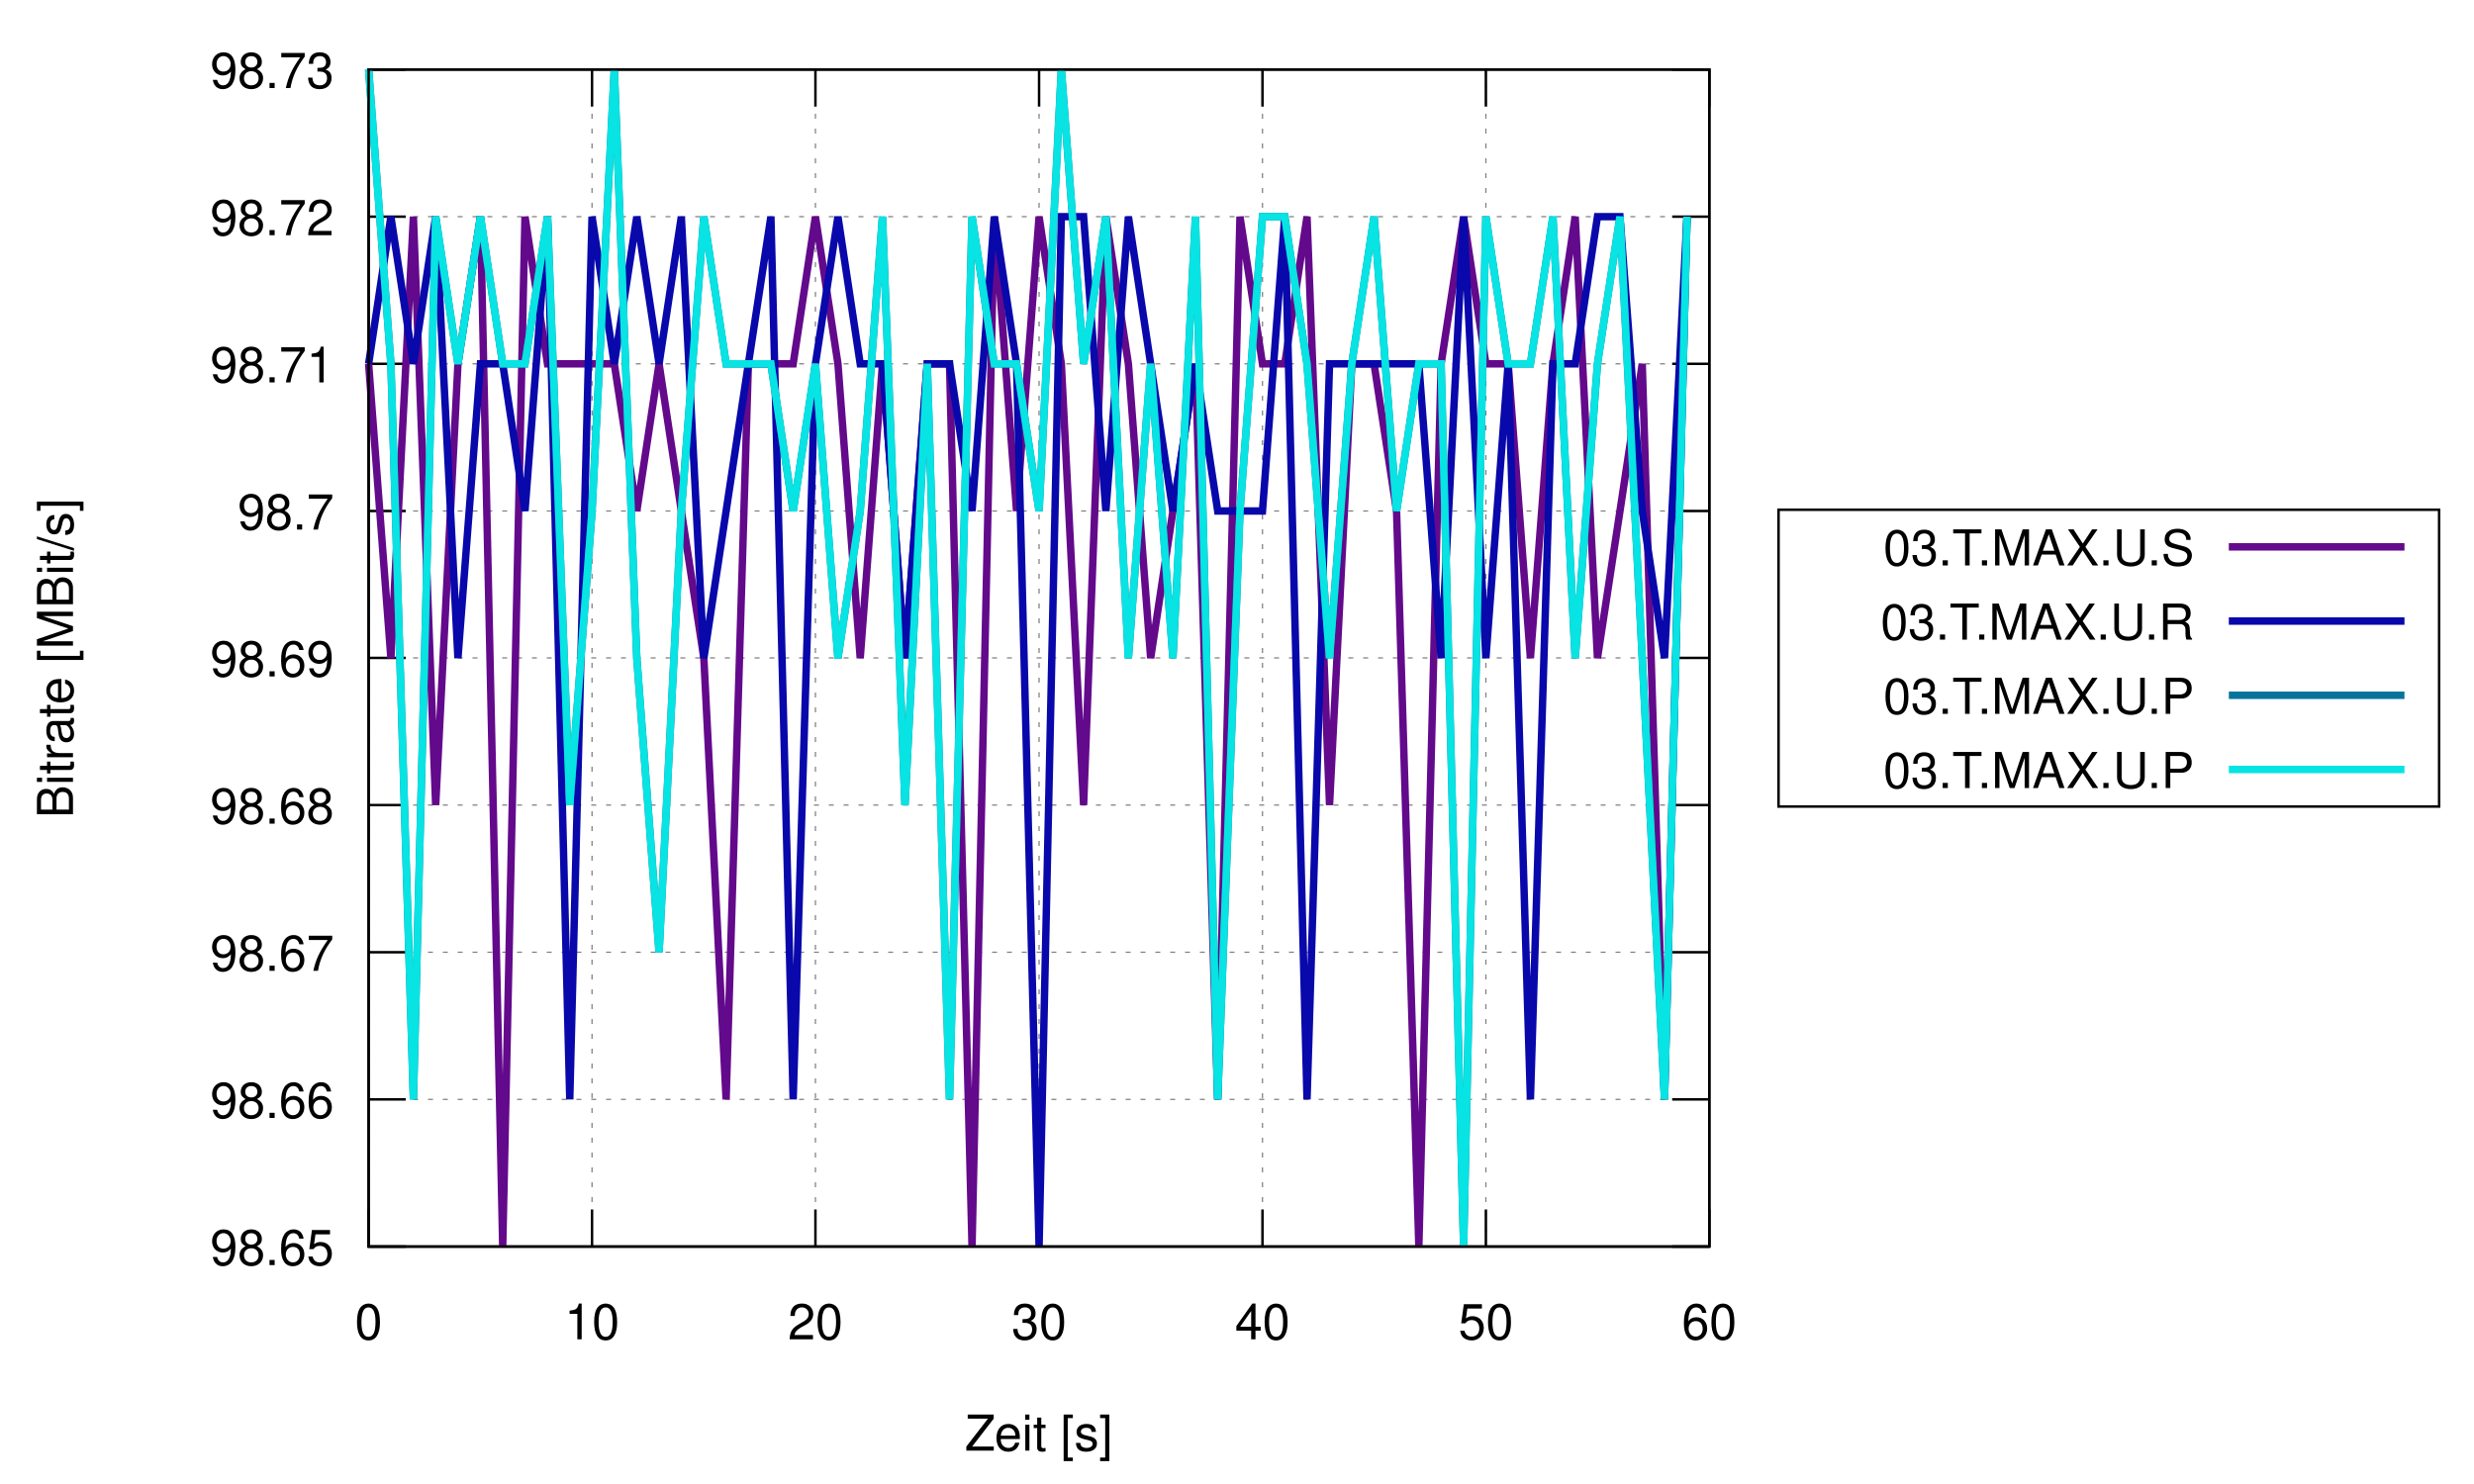
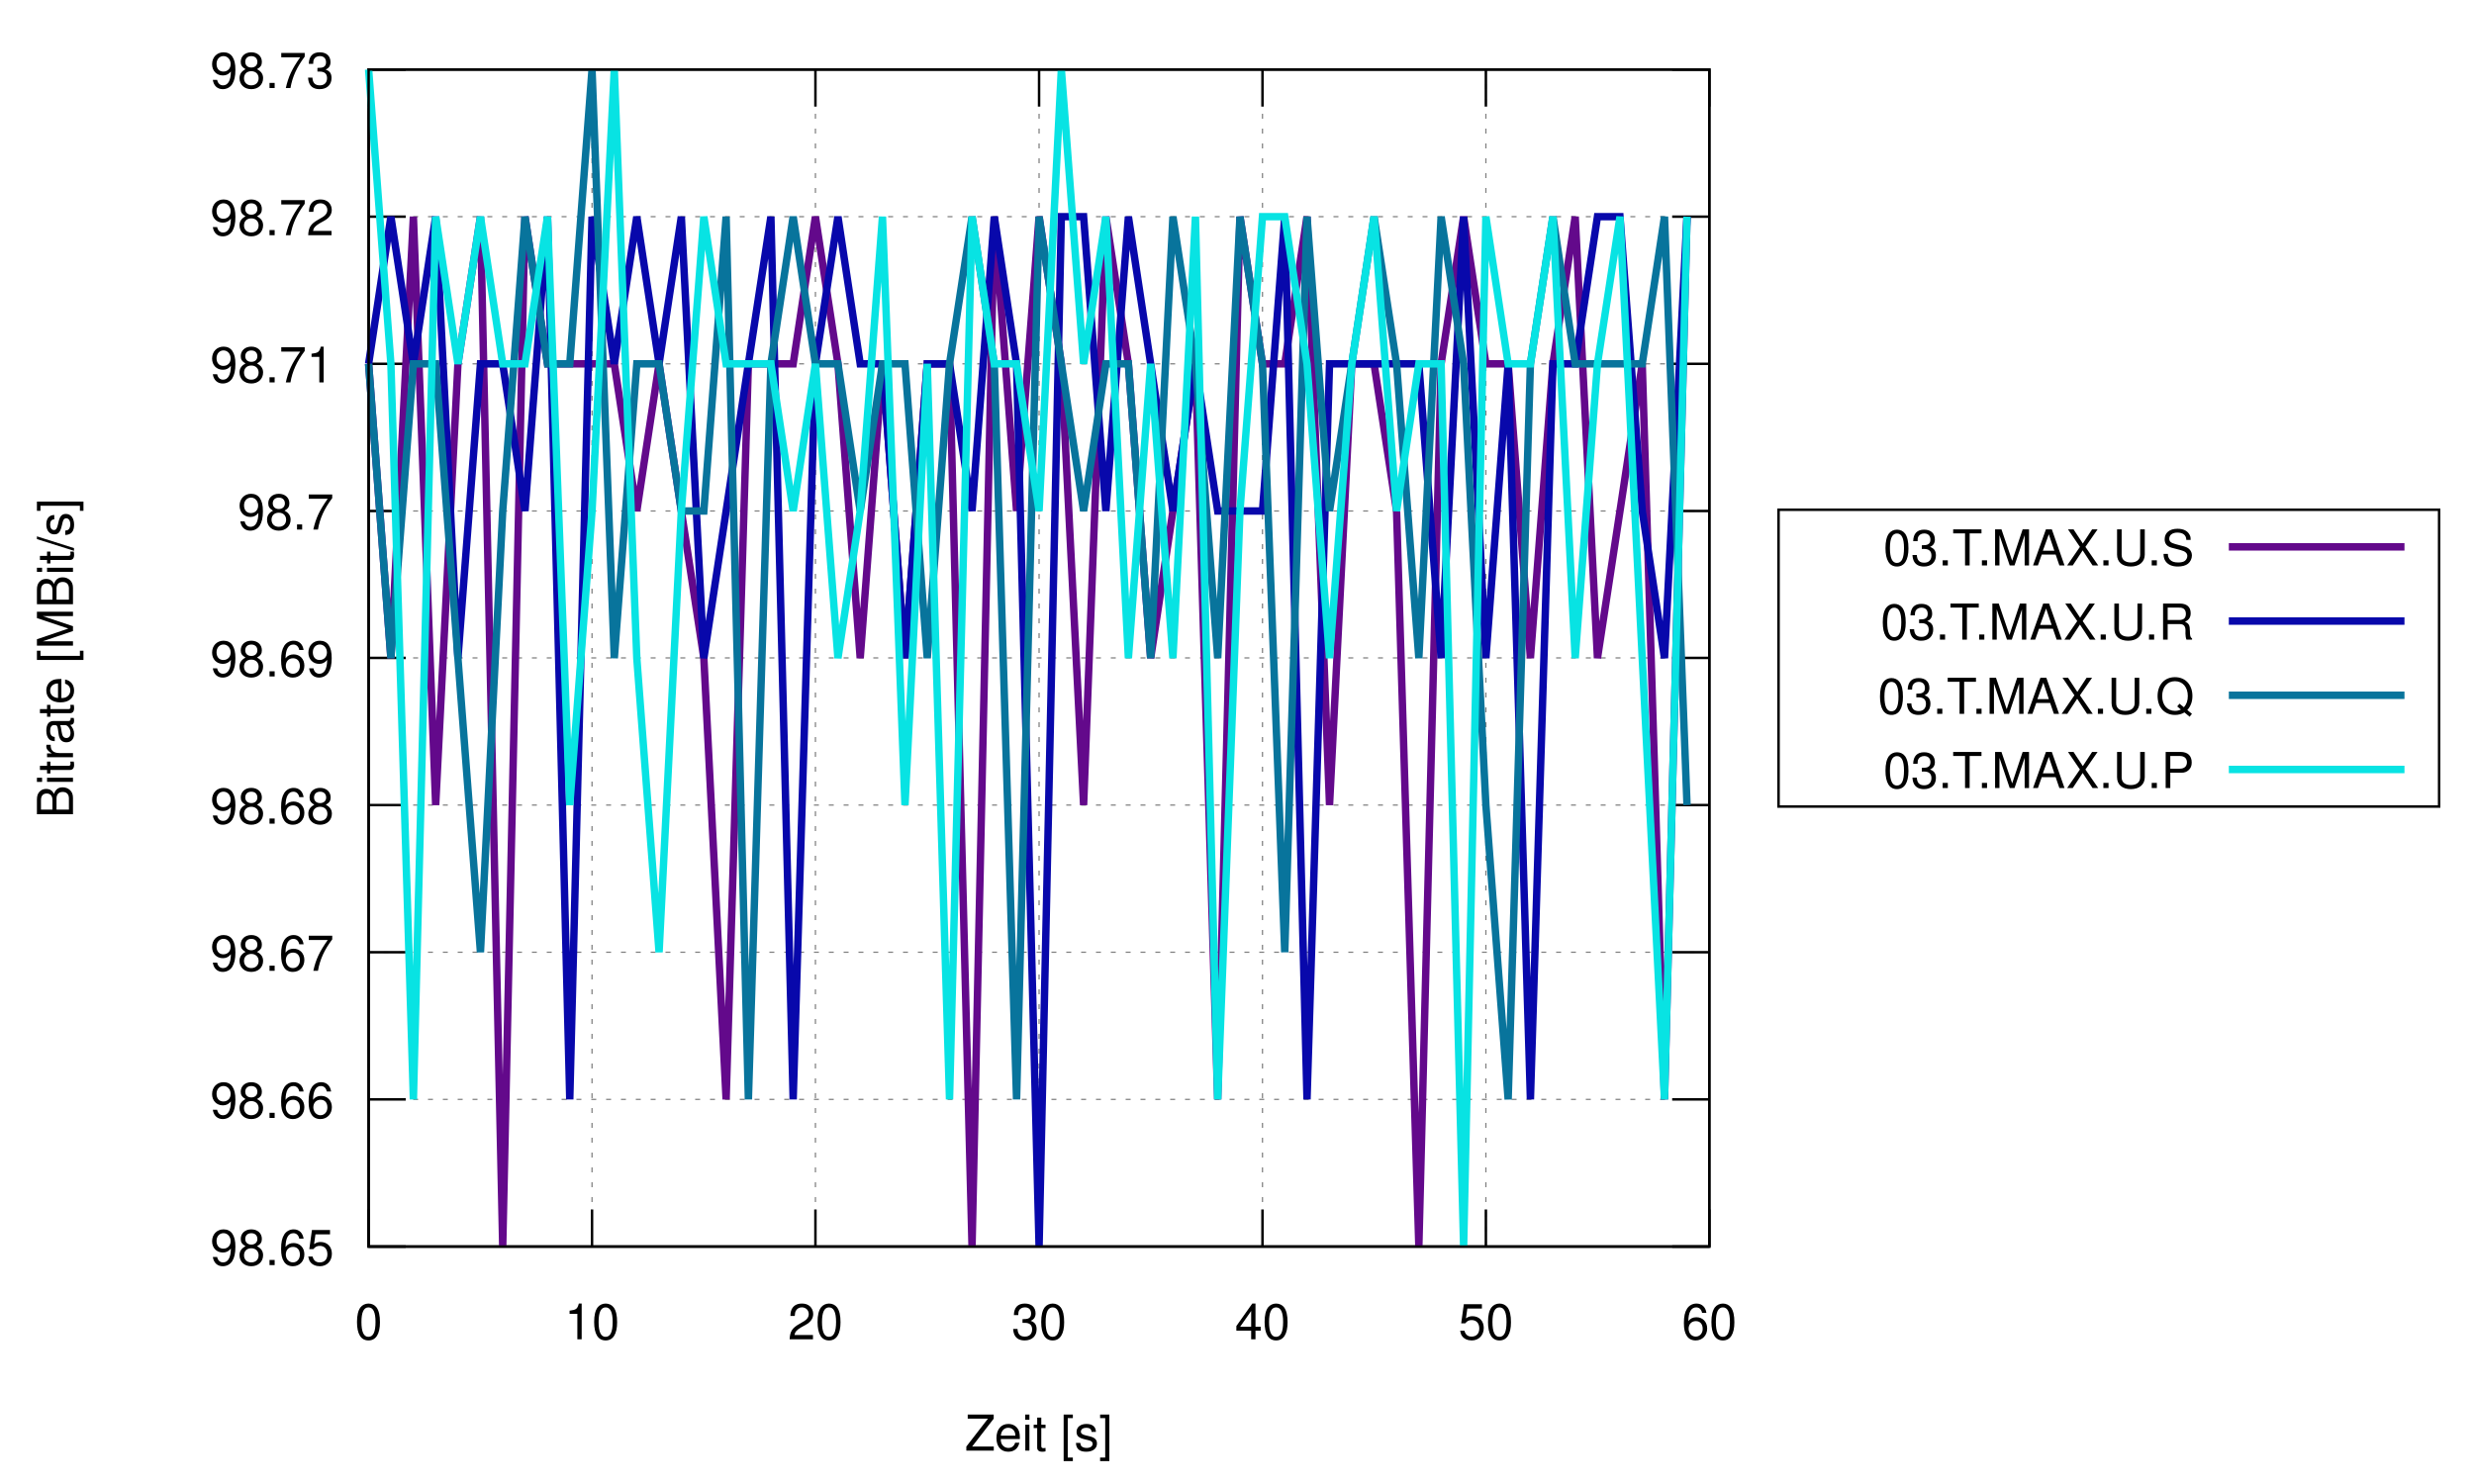
<svg xmlns="http://www.w3.org/2000/svg" xmlns:xlink="http://www.w3.org/1999/xlink" width="1000" height="600" viewBox="0 0 1000 600">
  <g id="gnuplot_canvas">
    <rect x="0" y="0" width="1000" height="600" fill="none" />
    <defs>
      <circle id="gpDot" r="0.5" stroke-width="0.5" />
      <path id="gpPt0" stroke-width="0.133" stroke="currentColor" d="M-1,0 h2 M0,-1 v2" />
      <path id="gpPt1" stroke-width="0.133" stroke="currentColor" d="M-1,-1 L1,1 M1,-1 L-1,1" />
      <path id="gpPt2" stroke-width="0.133" stroke="currentColor" d="M-1,0 L1,0 M0,-1 L0,1 M-1,-1 L1,1 M-1,1 L1,-1" />
      <rect id="gpPt3" stroke-width="0.133" stroke="currentColor" x="-1" y="-1" width="2" height="2" />
      <rect id="gpPt4" stroke-width="0.133" stroke="currentColor" fill="currentColor" x="-1" y="-1" width="2" height="2" />
      <circle id="gpPt5" stroke-width="0.133" stroke="currentColor" cx="0" cy="0" r="1" />
      <use xlink:href="#gpPt5" id="gpPt6" fill="currentColor" stroke="none" />
      <path id="gpPt7" stroke-width="0.133" stroke="currentColor" d="M0,-1.33 L-1.33,0.67 L1.33,0.67 z" />
      <use xlink:href="#gpPt7" id="gpPt8" fill="currentColor" stroke="none" />
      <use xlink:href="#gpPt7" id="gpPt9" stroke="currentColor" transform="rotate(180)" />
      <use xlink:href="#gpPt9" id="gpPt10" fill="currentColor" stroke="none" />
      <use xlink:href="#gpPt3" id="gpPt11" stroke="currentColor" transform="rotate(45)" />
      <use xlink:href="#gpPt11" id="gpPt12" fill="currentColor" stroke="none" />
      <path id="gpPt13" stroke-width="0.133" stroke="currentColor" d="M0,1.330 L1.265,0.411 L0.782,-1.067 L-0.782,-1.076 L-1.265,0.411 z" />
      <use xlink:href="#gpPt13" id="gpPt14" fill="currentColor" stroke="none" />
      <filter id="textbox" filterUnits="objectBoundingBox" x="0" y="0" height="1" width="1">
        <feFlood flood-color="white" flood-opacity="1" result="bgnd" />
        <feComposite in="SourceGraphic" in2="bgnd" operator="atop" />
      </filter>
      <filter id="greybox" filterUnits="objectBoundingBox" x="0" y="0" height="1" width="1">
        <feFlood flood-color="lightgrey" flood-opacity="1" result="grey" />
        <feComposite in="SourceGraphic" in2="grey" operator="atop" />
      </filter>
    </defs>
    <g fill="none" color="white" stroke="currentColor" stroke-width="1.00" stroke-linecap="butt" stroke-linejoin="miter">
</g>
    <g fill="none" color="black" stroke="currentColor" stroke-width="1.00" stroke-linecap="butt" stroke-linejoin="miter">
</g>
    <g fill="none" color="black" stroke="black" stroke-width="0.50" stroke-linecap="butt" stroke-linejoin="miter">
</g>
    <g fill="none" color="gray" stroke="currentColor" stroke-width="0.50" stroke-linecap="butt" stroke-linejoin="miter">
      <path stroke="gray" stroke-dasharray="2,4" class="gridline" d="M149.0,504.0 L690.9,504.0  " />
    </g>
    <g fill="none" color="gray" stroke="gray" stroke-width="1.00" stroke-linecap="butt" stroke-linejoin="miter">
</g>
    <g fill="none" color="black" stroke="currentColor" stroke-width="1.00" stroke-linecap="butt" stroke-linejoin="miter">
      <path stroke="black" d="M149.0,504.0 L164.0,504.0 M690.9,504.0 L675.9,504.0  " />
      <g transform="translate(135.0,511.5)" stroke="none" fill="black" font-family="Helvetica" font-size="20.00" text-anchor="end">
        <text>
          <tspan font-family="Helvetica"> 98.65</tspan>
        </text>
      </g>
    </g>
    <g fill="none" color="black" stroke="currentColor" stroke-width="1.00" stroke-linecap="butt" stroke-linejoin="miter">
</g>
    <g fill="none" color="black" stroke="black" stroke-width="0.50" stroke-linecap="butt" stroke-linejoin="miter">
</g>
    <g fill="none" color="gray" stroke="currentColor" stroke-width="0.50" stroke-linecap="butt" stroke-linejoin="miter">
      <path stroke="gray" stroke-dasharray="2,4" class="gridline" d="M149.0,444.5 L690.9,444.5  " />
    </g>
    <g fill="none" color="gray" stroke="gray" stroke-width="1.00" stroke-linecap="butt" stroke-linejoin="miter">
</g>
    <g fill="none" color="black" stroke="currentColor" stroke-width="1.00" stroke-linecap="butt" stroke-linejoin="miter">
      <path stroke="black" d="M149.0,444.5 L164.0,444.5 M690.9,444.5 L675.9,444.5  " />
      <g transform="translate(135.0,452.0)" stroke="none" fill="black" font-family="Helvetica" font-size="20.00" text-anchor="end">
        <text>
          <tspan font-family="Helvetica"> 98.66</tspan>
        </text>
      </g>
    </g>
    <g fill="none" color="black" stroke="currentColor" stroke-width="1.00" stroke-linecap="butt" stroke-linejoin="miter">
</g>
    <g fill="none" color="black" stroke="black" stroke-width="0.50" stroke-linecap="butt" stroke-linejoin="miter">
</g>
    <g fill="none" color="gray" stroke="currentColor" stroke-width="0.50" stroke-linecap="butt" stroke-linejoin="miter">
      <path stroke="gray" stroke-dasharray="2,4" class="gridline" d="M149.0,385.0 L690.9,385.0  " />
    </g>
    <g fill="none" color="gray" stroke="gray" stroke-width="1.00" stroke-linecap="butt" stroke-linejoin="miter">
</g>
    <g fill="none" color="black" stroke="currentColor" stroke-width="1.00" stroke-linecap="butt" stroke-linejoin="miter">
      <path stroke="black" d="M149.0,385.0 L164.0,385.0 M690.9,385.0 L675.9,385.0  " />
      <g transform="translate(135.0,392.5)" stroke="none" fill="black" font-family="Helvetica" font-size="20.00" text-anchor="end">
        <text>
          <tspan font-family="Helvetica"> 98.67</tspan>
        </text>
      </g>
    </g>
    <g fill="none" color="black" stroke="currentColor" stroke-width="1.00" stroke-linecap="butt" stroke-linejoin="miter">
</g>
    <g fill="none" color="black" stroke="black" stroke-width="0.50" stroke-linecap="butt" stroke-linejoin="miter">
</g>
    <g fill="none" color="gray" stroke="currentColor" stroke-width="0.50" stroke-linecap="butt" stroke-linejoin="miter">
      <path stroke="gray" stroke-dasharray="2,4" class="gridline" d="M149.0,325.5 L690.9,325.5  " />
    </g>
    <g fill="none" color="gray" stroke="gray" stroke-width="1.00" stroke-linecap="butt" stroke-linejoin="miter">
</g>
    <g fill="none" color="black" stroke="currentColor" stroke-width="1.00" stroke-linecap="butt" stroke-linejoin="miter">
      <path stroke="black" d="M149.0,325.5 L164.0,325.5 M690.9,325.5 L675.9,325.5  " />
      <g transform="translate(135.0,333.0)" stroke="none" fill="black" font-family="Helvetica" font-size="20.00" text-anchor="end">
        <text>
          <tspan font-family="Helvetica"> 98.68</tspan>
        </text>
      </g>
    </g>
    <g fill="none" color="black" stroke="currentColor" stroke-width="1.00" stroke-linecap="butt" stroke-linejoin="miter">
</g>
    <g fill="none" color="black" stroke="black" stroke-width="0.50" stroke-linecap="butt" stroke-linejoin="miter">
</g>
    <g fill="none" color="gray" stroke="currentColor" stroke-width="0.50" stroke-linecap="butt" stroke-linejoin="miter">
      <path stroke="gray" stroke-dasharray="2,4" class="gridline" d="M149.0,266.0 L690.9,266.0  " />
    </g>
    <g fill="none" color="gray" stroke="gray" stroke-width="1.00" stroke-linecap="butt" stroke-linejoin="miter">
</g>
    <g fill="none" color="black" stroke="currentColor" stroke-width="1.00" stroke-linecap="butt" stroke-linejoin="miter">
      <path stroke="black" d="M149.0,266.0 L164.0,266.0 M690.9,266.0 L675.9,266.0  " />
      <g transform="translate(135.0,273.5)" stroke="none" fill="black" font-family="Helvetica" font-size="20.00" text-anchor="end">
        <text>
          <tspan font-family="Helvetica"> 98.69</tspan>
        </text>
      </g>
    </g>
    <g fill="none" color="black" stroke="currentColor" stroke-width="1.00" stroke-linecap="butt" stroke-linejoin="miter">
</g>
    <g fill="none" color="black" stroke="black" stroke-width="0.50" stroke-linecap="butt" stroke-linejoin="miter">
</g>
    <g fill="none" color="gray" stroke="currentColor" stroke-width="0.50" stroke-linecap="butt" stroke-linejoin="miter">
      <path stroke="gray" stroke-dasharray="2,4" class="gridline" d="M149.0,206.6 L690.9,206.6  " />
    </g>
    <g fill="none" color="gray" stroke="gray" stroke-width="1.00" stroke-linecap="butt" stroke-linejoin="miter">
</g>
    <g fill="none" color="black" stroke="currentColor" stroke-width="1.00" stroke-linecap="butt" stroke-linejoin="miter">
      <path stroke="black" d="M149.0,206.6 L164.0,206.6 M690.9,206.6 L675.9,206.6  " />
      <g transform="translate(135.0,214.1)" stroke="none" fill="black" font-family="Helvetica" font-size="20.00" text-anchor="end">
        <text>
          <tspan font-family="Helvetica"> 98.7</tspan>
        </text>
      </g>
    </g>
    <g fill="none" color="black" stroke="currentColor" stroke-width="1.00" stroke-linecap="butt" stroke-linejoin="miter">
</g>
    <g fill="none" color="black" stroke="black" stroke-width="0.50" stroke-linecap="butt" stroke-linejoin="miter">
</g>
    <g fill="none" color="gray" stroke="currentColor" stroke-width="0.50" stroke-linecap="butt" stroke-linejoin="miter">
      <path stroke="gray" stroke-dasharray="2,4" class="gridline" d="M149.0,147.1 L690.9,147.1  " />
    </g>
    <g fill="none" color="gray" stroke="gray" stroke-width="1.00" stroke-linecap="butt" stroke-linejoin="miter">
</g>
    <g fill="none" color="black" stroke="currentColor" stroke-width="1.00" stroke-linecap="butt" stroke-linejoin="miter">
      <path stroke="black" d="M149.0,147.1 L164.0,147.1 M690.9,147.1 L675.9,147.1  " />
      <g transform="translate(135.0,154.6)" stroke="none" fill="black" font-family="Helvetica" font-size="20.00" text-anchor="end">
        <text>
          <tspan font-family="Helvetica"> 98.71</tspan>
        </text>
      </g>
    </g>
    <g fill="none" color="black" stroke="currentColor" stroke-width="1.00" stroke-linecap="butt" stroke-linejoin="miter">
</g>
    <g fill="none" color="black" stroke="black" stroke-width="0.50" stroke-linecap="butt" stroke-linejoin="miter">
</g>
    <g fill="none" color="gray" stroke="currentColor" stroke-width="0.50" stroke-linecap="butt" stroke-linejoin="miter">
      <path stroke="gray" stroke-dasharray="2,4" class="gridline" d="M149.0,87.6 L690.9,87.6  " />
    </g>
    <g fill="none" color="gray" stroke="gray" stroke-width="1.00" stroke-linecap="butt" stroke-linejoin="miter">
</g>
    <g fill="none" color="black" stroke="currentColor" stroke-width="1.00" stroke-linecap="butt" stroke-linejoin="miter">
      <path stroke="black" d="M149.0,87.6 L164.0,87.6 M690.9,87.6 L675.9,87.6  " />
      <g transform="translate(135.0,95.1)" stroke="none" fill="black" font-family="Helvetica" font-size="20.00" text-anchor="end">
        <text>
          <tspan font-family="Helvetica"> 98.72</tspan>
        </text>
      </g>
    </g>
    <g fill="none" color="black" stroke="currentColor" stroke-width="1.00" stroke-linecap="butt" stroke-linejoin="miter">
</g>
    <g fill="none" color="black" stroke="black" stroke-width="0.50" stroke-linecap="butt" stroke-linejoin="miter">
</g>
    <g fill="none" color="gray" stroke="currentColor" stroke-width="0.50" stroke-linecap="butt" stroke-linejoin="miter">
      <path stroke="gray" stroke-dasharray="2,4" class="gridline" d="M149.0,28.1 L690.9,28.1  " />
    </g>
    <g fill="none" color="gray" stroke="gray" stroke-width="1.00" stroke-linecap="butt" stroke-linejoin="miter">
</g>
    <g fill="none" color="black" stroke="currentColor" stroke-width="1.00" stroke-linecap="butt" stroke-linejoin="miter">
      <path stroke="black" d="M149.0,28.1 L164.0,28.1 M690.9,28.1 L675.9,28.1  " />
      <g transform="translate(135.0,35.6)" stroke="none" fill="black" font-family="Helvetica" font-size="20.00" text-anchor="end">
        <text>
          <tspan font-family="Helvetica"> 98.73</tspan>
        </text>
      </g>
    </g>
    <g fill="none" color="black" stroke="currentColor" stroke-width="1.00" stroke-linecap="butt" stroke-linejoin="miter">
</g>
    <g fill="none" color="black" stroke="black" stroke-width="0.50" stroke-linecap="butt" stroke-linejoin="miter">
</g>
    <g fill="none" color="gray" stroke="currentColor" stroke-width="0.50" stroke-linecap="butt" stroke-linejoin="miter">
      <path stroke="gray" stroke-dasharray="2,4" class="gridline" d="M149.0,504.0 L149.0,28.1  " />
    </g>
    <g fill="none" color="gray" stroke="gray" stroke-width="1.00" stroke-linecap="butt" stroke-linejoin="miter">
</g>
    <g fill="none" color="black" stroke="currentColor" stroke-width="1.00" stroke-linecap="butt" stroke-linejoin="miter">
      <path stroke="black" d="M149.0,504.0 L149.0,489.0 M149.0,28.1 L149.0,43.1  " />
      <g transform="translate(149.0,541.5)" stroke="none" fill="black" font-family="Helvetica" font-size="20.00" text-anchor="middle">
        <text>
          <tspan font-family="Helvetica"> 0</tspan>
        </text>
      </g>
    </g>
    <g fill="none" color="black" stroke="currentColor" stroke-width="1.00" stroke-linecap="butt" stroke-linejoin="miter">
</g>
    <g fill="none" color="black" stroke="black" stroke-width="0.50" stroke-linecap="butt" stroke-linejoin="miter">
</g>
    <g fill="none" color="gray" stroke="currentColor" stroke-width="0.50" stroke-linecap="butt" stroke-linejoin="miter">
      <path stroke="gray" stroke-dasharray="2,4" class="gridline" d="M239.3,504.0 L239.3,28.1  " />
    </g>
    <g fill="none" color="gray" stroke="gray" stroke-width="1.00" stroke-linecap="butt" stroke-linejoin="miter">
</g>
    <g fill="none" color="black" stroke="currentColor" stroke-width="1.00" stroke-linecap="butt" stroke-linejoin="miter">
      <path stroke="black" d="M239.3,504.0 L239.3,489.0 M239.3,28.1 L239.3,43.1  " />
      <g transform="translate(239.3,541.5)" stroke="none" fill="black" font-family="Helvetica" font-size="20.00" text-anchor="middle">
        <text>
          <tspan font-family="Helvetica"> 10</tspan>
        </text>
      </g>
    </g>
    <g fill="none" color="black" stroke="currentColor" stroke-width="1.00" stroke-linecap="butt" stroke-linejoin="miter">
</g>
    <g fill="none" color="black" stroke="black" stroke-width="0.50" stroke-linecap="butt" stroke-linejoin="miter">
</g>
    <g fill="none" color="gray" stroke="currentColor" stroke-width="0.50" stroke-linecap="butt" stroke-linejoin="miter">
      <path stroke="gray" stroke-dasharray="2,4" class="gridline" d="M329.6,504.0 L329.6,28.1  " />
    </g>
    <g fill="none" color="gray" stroke="gray" stroke-width="1.00" stroke-linecap="butt" stroke-linejoin="miter">
</g>
    <g fill="none" color="black" stroke="currentColor" stroke-width="1.00" stroke-linecap="butt" stroke-linejoin="miter">
      <path stroke="black" d="M329.6,504.0 L329.6,489.0 M329.6,28.1 L329.6,43.1  " />
      <g transform="translate(329.6,541.5)" stroke="none" fill="black" font-family="Helvetica" font-size="20.00" text-anchor="middle">
        <text>
          <tspan font-family="Helvetica"> 20</tspan>
        </text>
      </g>
    </g>
    <g fill="none" color="black" stroke="currentColor" stroke-width="1.00" stroke-linecap="butt" stroke-linejoin="miter">
</g>
    <g fill="none" color="black" stroke="black" stroke-width="0.50" stroke-linecap="butt" stroke-linejoin="miter">
</g>
    <g fill="none" color="gray" stroke="currentColor" stroke-width="0.50" stroke-linecap="butt" stroke-linejoin="miter">
      <path stroke="gray" stroke-dasharray="2,4" class="gridline" d="M420.0,504.0 L420.0,28.1  " />
    </g>
    <g fill="none" color="gray" stroke="gray" stroke-width="1.00" stroke-linecap="butt" stroke-linejoin="miter">
</g>
    <g fill="none" color="black" stroke="currentColor" stroke-width="1.00" stroke-linecap="butt" stroke-linejoin="miter">
      <path stroke="black" d="M420.0,504.0 L420.0,489.0 M420.0,28.1 L420.0,43.1  " />
      <g transform="translate(420.0,541.5)" stroke="none" fill="black" font-family="Helvetica" font-size="20.00" text-anchor="middle">
        <text>
          <tspan font-family="Helvetica"> 30</tspan>
        </text>
      </g>
    </g>
    <g fill="none" color="black" stroke="currentColor" stroke-width="1.00" stroke-linecap="butt" stroke-linejoin="miter">
</g>
    <g fill="none" color="black" stroke="black" stroke-width="0.50" stroke-linecap="butt" stroke-linejoin="miter">
</g>
    <g fill="none" color="gray" stroke="currentColor" stroke-width="0.50" stroke-linecap="butt" stroke-linejoin="miter">
      <path stroke="gray" stroke-dasharray="2,4" class="gridline" d="M510.3,504.0 L510.3,28.1  " />
    </g>
    <g fill="none" color="gray" stroke="gray" stroke-width="1.00" stroke-linecap="butt" stroke-linejoin="miter">
</g>
    <g fill="none" color="black" stroke="currentColor" stroke-width="1.00" stroke-linecap="butt" stroke-linejoin="miter">
      <path stroke="black" d="M510.3,504.0 L510.3,489.0 M510.3,28.1 L510.3,43.1  " />
      <g transform="translate(510.3,541.5)" stroke="none" fill="black" font-family="Helvetica" font-size="20.00" text-anchor="middle">
        <text>
          <tspan font-family="Helvetica"> 40</tspan>
        </text>
      </g>
    </g>
    <g fill="none" color="black" stroke="currentColor" stroke-width="1.00" stroke-linecap="butt" stroke-linejoin="miter">
</g>
    <g fill="none" color="black" stroke="black" stroke-width="0.50" stroke-linecap="butt" stroke-linejoin="miter">
</g>
    <g fill="none" color="gray" stroke="currentColor" stroke-width="0.50" stroke-linecap="butt" stroke-linejoin="miter">
      <path stroke="gray" stroke-dasharray="2,4" class="gridline" d="M600.6,504.0 L600.6,28.1  " />
    </g>
    <g fill="none" color="gray" stroke="gray" stroke-width="1.00" stroke-linecap="butt" stroke-linejoin="miter">
</g>
    <g fill="none" color="black" stroke="currentColor" stroke-width="1.00" stroke-linecap="butt" stroke-linejoin="miter">
      <path stroke="black" d="M600.6,504.0 L600.6,489.0 M600.6,28.1 L600.6,43.1  " />
      <g transform="translate(600.6,541.5)" stroke="none" fill="black" font-family="Helvetica" font-size="20.00" text-anchor="middle">
        <text>
          <tspan font-family="Helvetica"> 50</tspan>
        </text>
      </g>
    </g>
    <g fill="none" color="black" stroke="currentColor" stroke-width="1.00" stroke-linecap="butt" stroke-linejoin="miter">
</g>
    <g fill="none" color="black" stroke="black" stroke-width="0.50" stroke-linecap="butt" stroke-linejoin="miter">
</g>
    <g fill="none" color="gray" stroke="currentColor" stroke-width="0.50" stroke-linecap="butt" stroke-linejoin="miter">
      <path stroke="gray" stroke-dasharray="2,4" class="gridline" d="M690.9,504.0 L690.9,28.1  " />
    </g>
    <g fill="none" color="gray" stroke="gray" stroke-width="1.00" stroke-linecap="butt" stroke-linejoin="miter">
</g>
    <g fill="none" color="black" stroke="currentColor" stroke-width="1.00" stroke-linecap="butt" stroke-linejoin="miter">
      <path stroke="black" d="M690.9,504.0 L690.9,489.0 M690.9,28.1 L690.9,43.1  " />
      <g transform="translate(690.9,541.5)" stroke="none" fill="black" font-family="Helvetica" font-size="20.00" text-anchor="middle">
        <text>
          <tspan font-family="Helvetica"> 60</tspan>
        </text>
      </g>
    </g>
    <g fill="none" color="black" stroke="currentColor" stroke-width="1.00" stroke-linecap="butt" stroke-linejoin="miter">
</g>
    <g fill="none" color="black" stroke="currentColor" stroke-width="1.00" stroke-linecap="butt" stroke-linejoin="miter">
      <path stroke="black" d="M149.0,28.1 L149.0,504.0 L690.9,504.0 L690.9,28.1 L149.0,28.1 Z  " />
    </g>
    <g fill="none" color="black" stroke="currentColor" stroke-width="1.00" stroke-linecap="butt" stroke-linejoin="miter">
      <g transform="translate(29.5,266.1) rotate(270)" stroke="none" fill="black" font-family="Helvetica" font-size="20.00" text-anchor="middle">
        <text>
          <tspan font-family="Helvetica">Bitrate [MBit/s]</tspan>
        </text>
      </g>
    </g>
    <g fill="none" color="black" stroke="currentColor" stroke-width="1.00" stroke-linecap="butt" stroke-linejoin="miter">
      <g transform="translate(419.9,586.5)" stroke="none" fill="black" font-family="Helvetica" font-size="20.00" text-anchor="middle">
        <text>
          <tspan font-family="Helvetica">Zeit [s]</tspan>
        </text>
      </g>
    </g>
    <g fill="none" color="black" stroke="currentColor" stroke-width="1.00" stroke-linecap="butt" stroke-linejoin="miter">
</g>
    <g fill="none" color="black" stroke="currentColor" stroke-width="1.00" stroke-linecap="butt" stroke-linejoin="miter">
      <path stroke="black" d="M718.9,326.1 L718.9,206.1 L985.9,206.1 L985.9,326.1 L718.9,326.1 Z  " />
    </g>
    <g id="gnuplot_plot_1">
      <g fill="none" color="white" stroke="black" stroke-width="3.00" stroke-linecap="butt" stroke-linejoin="miter">
</g>
      <g fill="none" color="black" stroke="currentColor" stroke-width="3.00" stroke-linecap="butt" stroke-linejoin="miter">
        <g transform="translate(886.9,228.6)" stroke="none" fill="black" font-family="Helvetica" font-size="20.00" text-anchor="end">
          <text>
            <tspan font-family="Helvetica">03.T.MAX.U.S</tspan>
          </text>
        </g>
      </g>
      <g fill="none" color="black" stroke="currentColor" stroke-width="3.00" stroke-linecap="butt" stroke-linejoin="miter">
        <path stroke="rgb( 99,   9, 139)" d="M900.9,221.1 L971.9,221.1 M149.0,147.1 L158.0,266.1 L167.1,87.6 L176.1,325.5 L185.1,147.1 L194.2,87.6   L203.2,504.0 L212.2,87.6 L221.3,147.1 L230.3,147.1 L239.3,147.1 L248.3,147.1 L257.4,206.6 L266.4,147.1   L275.4,206.6 L284.5,266.1 L293.5,444.5 L302.5,147.1 L311.6,147.1 L320.6,147.1 L329.6,87.6 L338.7,147.1   L347.7,266.1 L356.7,147.1 L365.8,266.1 L374.8,147.1 L383.8,147.1 L392.9,504.0 L401.9,87.6 L410.9,206.6   L420.0,87.6 L429.0,147.1 L438.0,325.5 L447.0,87.6 L456.1,147.1 L465.1,266.1 L474.1,206.6 L483.2,147.1   L492.2,444.5 L501.2,87.6 L510.3,147.1 L519.3,147.1 L528.3,87.6 L537.4,325.5 L546.4,147.1 L555.4,147.1   L564.5,206.6 L573.5,504.0 L582.5,147.1 L591.6,87.6 L600.6,147.1 L609.6,147.1 L618.6,266.1 L627.7,147.1   L636.7,87.6 L645.7,266.1 L654.8,206.6 L663.8,147.1 L672.8,444.5 L681.9,87.6  " />
      </g>
    </g>
    <g id="gnuplot_plot_2">
      <g fill="none" color="black" stroke="currentColor" stroke-width="3.00" stroke-linecap="butt" stroke-linejoin="miter">
        <g transform="translate(886.9,258.6)" stroke="none" fill="black" font-family="Helvetica" font-size="20.00" text-anchor="end">
          <text>
            <tspan font-family="Helvetica">03.T.MAX.U.R</tspan>
          </text>
        </g>
      </g>
      <g fill="none" color="black" stroke="currentColor" stroke-width="3.00" stroke-linecap="butt" stroke-linejoin="miter">
        <path stroke="rgb(  8,   8, 171)" d="M900.9,251.1 L971.9,251.1 M149.0,147.1 L158.0,87.6 L167.1,147.1 L176.1,87.6 L185.1,266.1 L194.2,147.1   L203.2,147.1 L212.2,206.6 L221.3,87.6 L230.3,444.5 L239.3,87.6 L248.3,147.1 L257.4,87.6 L266.4,147.1   L275.4,87.6 L284.5,266.1 L293.5,206.6 L302.5,147.1 L311.6,87.6 L320.6,444.5 L329.6,147.1 L338.7,87.6   L347.7,147.1 L356.7,147.1 L365.8,266.1 L374.8,147.1 L383.8,147.1 L392.9,206.6 L401.9,87.6 L410.9,147.1   L420.0,504.0 L429.0,87.6 L438.0,87.6 L447.0,206.6 L456.1,87.6 L465.1,147.1 L474.1,206.6 L483.2,147.1   L492.2,206.6 L501.2,206.6 L510.3,206.6 L519.3,87.6 L528.3,444.5 L537.4,147.1 L546.4,147.1 L555.4,147.1   L564.5,147.1 L573.5,147.1 L582.5,266.1 L591.6,87.6 L600.6,266.1 L609.6,147.1 L618.6,444.5 L627.7,147.1   L636.7,147.1 L645.7,87.6 L654.8,87.6 L663.8,206.6 L672.8,266.1 L681.9,87.6  " />
      </g>
    </g>
    <g id="gnuplot_plot_3">
      <g fill="none" color="black" stroke="currentColor" stroke-width="3.00" stroke-linecap="butt" stroke-linejoin="miter">
        <g transform="translate(886.9,288.6)" stroke="none" fill="black" font-family="Helvetica" font-size="20.00" text-anchor="end">
          <text>
-             <tspan font-family="Helvetica">03.T.MAX.U.P</tspan>
+             <tspan font-family="Helvetica">03.T.MAX.U.Q</tspan>
          </text>
        </g>
      </g>
      <g fill="none" color="black" stroke="currentColor" stroke-width="3.00" stroke-linecap="butt" stroke-linejoin="miter">
-         <path stroke="rgb(  8, 116, 156)" d="M900.9,281.1 L971.9,281.1 M149.0,28.1 L158.0,147.1 L167.1,444.5 L176.1,87.6 L185.1,147.1 L194.2,87.6   L203.2,147.1 L212.2,147.1 L221.3,87.6 L230.3,325.5 L239.3,206.6 L248.3,28.1 L257.4,266.1 L266.4,385.0   L275.4,206.6 L284.5,87.6 L293.5,147.1 L302.5,147.1 L311.6,147.1 L320.6,206.6 L329.6,147.1 L338.7,266.1   L347.7,206.6 L356.7,87.6 L365.8,325.5 L374.8,147.1 L383.8,444.5 L392.9,87.6 L401.9,147.1 L410.9,147.1   L420.0,206.6 L429.0,28.1 L438.0,147.1 L447.0,87.6 L456.1,266.1 L465.1,147.1 L474.1,266.1 L483.2,87.6   L492.2,444.5 L501.2,206.6 L510.3,87.6 L519.3,87.6 L528.3,147.1 L537.4,266.1 L546.4,147.1 L555.4,87.6   L564.5,206.6 L573.5,147.1 L582.5,147.1 L591.6,504.0 L600.6,87.6 L609.6,147.1 L618.6,147.1 L627.7,87.6   L636.7,266.1 L645.7,147.1 L654.8,87.6 L663.8,266.1 L672.8,444.5 L681.9,87.6  " />
+         <path stroke="rgb(  8, 116, 156)" d="M900.9,281.1 L971.9,281.1 M149.0,147.1 L158.0,266.1 L167.1,147.1 L176.1,147.1 L185.1,266.1 L194.2,385.0   L203.2,206.6 L212.2,87.6 L221.3,147.1 L230.3,147.1 L239.3,28.1 L248.3,266.1 L257.4,147.1 L266.4,147.1   L275.4,206.6 L284.5,206.6 L293.5,87.6 L302.5,444.5 L311.6,147.1 L320.6,87.6 L329.6,147.1 L338.7,147.1   L347.7,206.6 L356.7,147.1 L365.8,147.1 L374.8,266.1 L383.8,147.1 L392.9,87.6 L401.9,147.1 L410.9,444.5   L420.0,87.6 L429.0,147.1 L438.0,206.6 L447.0,147.1 L456.1,147.1 L465.1,266.1 L474.1,87.6 L483.2,147.1   L492.2,266.1 L501.2,87.6 L510.3,147.1 L519.3,385.0 L528.3,87.6 L537.4,206.6 L546.4,147.1 L555.4,87.6   L564.5,147.1 L573.5,266.1 L582.5,87.6 L591.6,147.1 L600.6,325.5 L609.6,444.5 L618.6,147.1 L627.7,87.6   L636.7,147.1 L645.7,147.1 L654.8,147.1 L663.8,147.1 L672.8,87.6 L681.9,325.5  " />
      </g>
    </g>
    <g id="gnuplot_plot_4">
      <g fill="none" color="black" stroke="currentColor" stroke-width="3.00" stroke-linecap="butt" stroke-linejoin="miter">
        <g transform="translate(886.9,318.6)" stroke="none" fill="black" font-family="Helvetica" font-size="20.00" text-anchor="end">
          <text>
            <tspan font-family="Helvetica">03.T.MAX.U.P</tspan>
          </text>
        </g>
      </g>
      <g fill="none" color="black" stroke="currentColor" stroke-width="3.00" stroke-linecap="butt" stroke-linejoin="miter">
        <path stroke="rgb(  8, 227, 227)" d="M900.9,311.1 L971.9,311.1 M149.0,28.1 L158.0,147.1 L167.1,444.5 L176.1,87.6 L185.1,147.1 L194.2,87.6   L203.2,147.1 L212.2,147.1 L221.3,87.6 L230.3,325.5 L239.3,206.6 L248.3,28.1 L257.4,266.1 L266.4,385.0   L275.4,206.6 L284.5,87.6 L293.5,147.1 L302.5,147.1 L311.6,147.1 L320.6,206.6 L329.6,147.1 L338.7,266.1   L347.7,206.6 L356.7,87.6 L365.8,325.5 L374.8,147.1 L383.8,444.5 L392.9,87.6 L401.9,147.1 L410.9,147.1   L420.0,206.6 L429.0,28.1 L438.0,147.1 L447.0,87.6 L456.1,266.1 L465.1,147.1 L474.1,266.1 L483.2,87.6   L492.2,444.5 L501.2,206.6 L510.3,87.6 L519.3,87.6 L528.3,147.1 L537.4,266.1 L546.4,147.1 L555.4,87.6   L564.5,206.6 L573.5,147.1 L582.5,147.1 L591.6,504.0 L600.6,87.6 L609.6,147.1 L618.6,147.1 L627.7,87.6   L636.7,266.1 L645.7,147.1 L654.8,87.6 L663.8,266.1 L672.8,444.5 L681.9,87.6  " />
      </g>
    </g>
    <g fill="none" color="white" stroke="rgb(  8, 227, 227)" stroke-width="2.00" stroke-linecap="butt" stroke-linejoin="miter">
</g>
    <g fill="none" color="black" stroke="currentColor" stroke-width="2.00" stroke-linecap="butt" stroke-linejoin="miter">
</g>
    <g fill="none" color="black" stroke="black" stroke-width="1.00" stroke-linecap="butt" stroke-linejoin="miter">
</g>
    <g fill="none" color="black" stroke="currentColor" stroke-width="1.00" stroke-linecap="butt" stroke-linejoin="miter">
      <path stroke="black" d="M149.0,28.1 L149.0,504.0 L690.9,504.0 L690.9,28.1 L149.0,28.1 Z  " />
    </g>
    <g fill="none" color="black" stroke="currentColor" stroke-width="1.00" stroke-linecap="butt" stroke-linejoin="miter">
</g>
  </g>
</svg>
